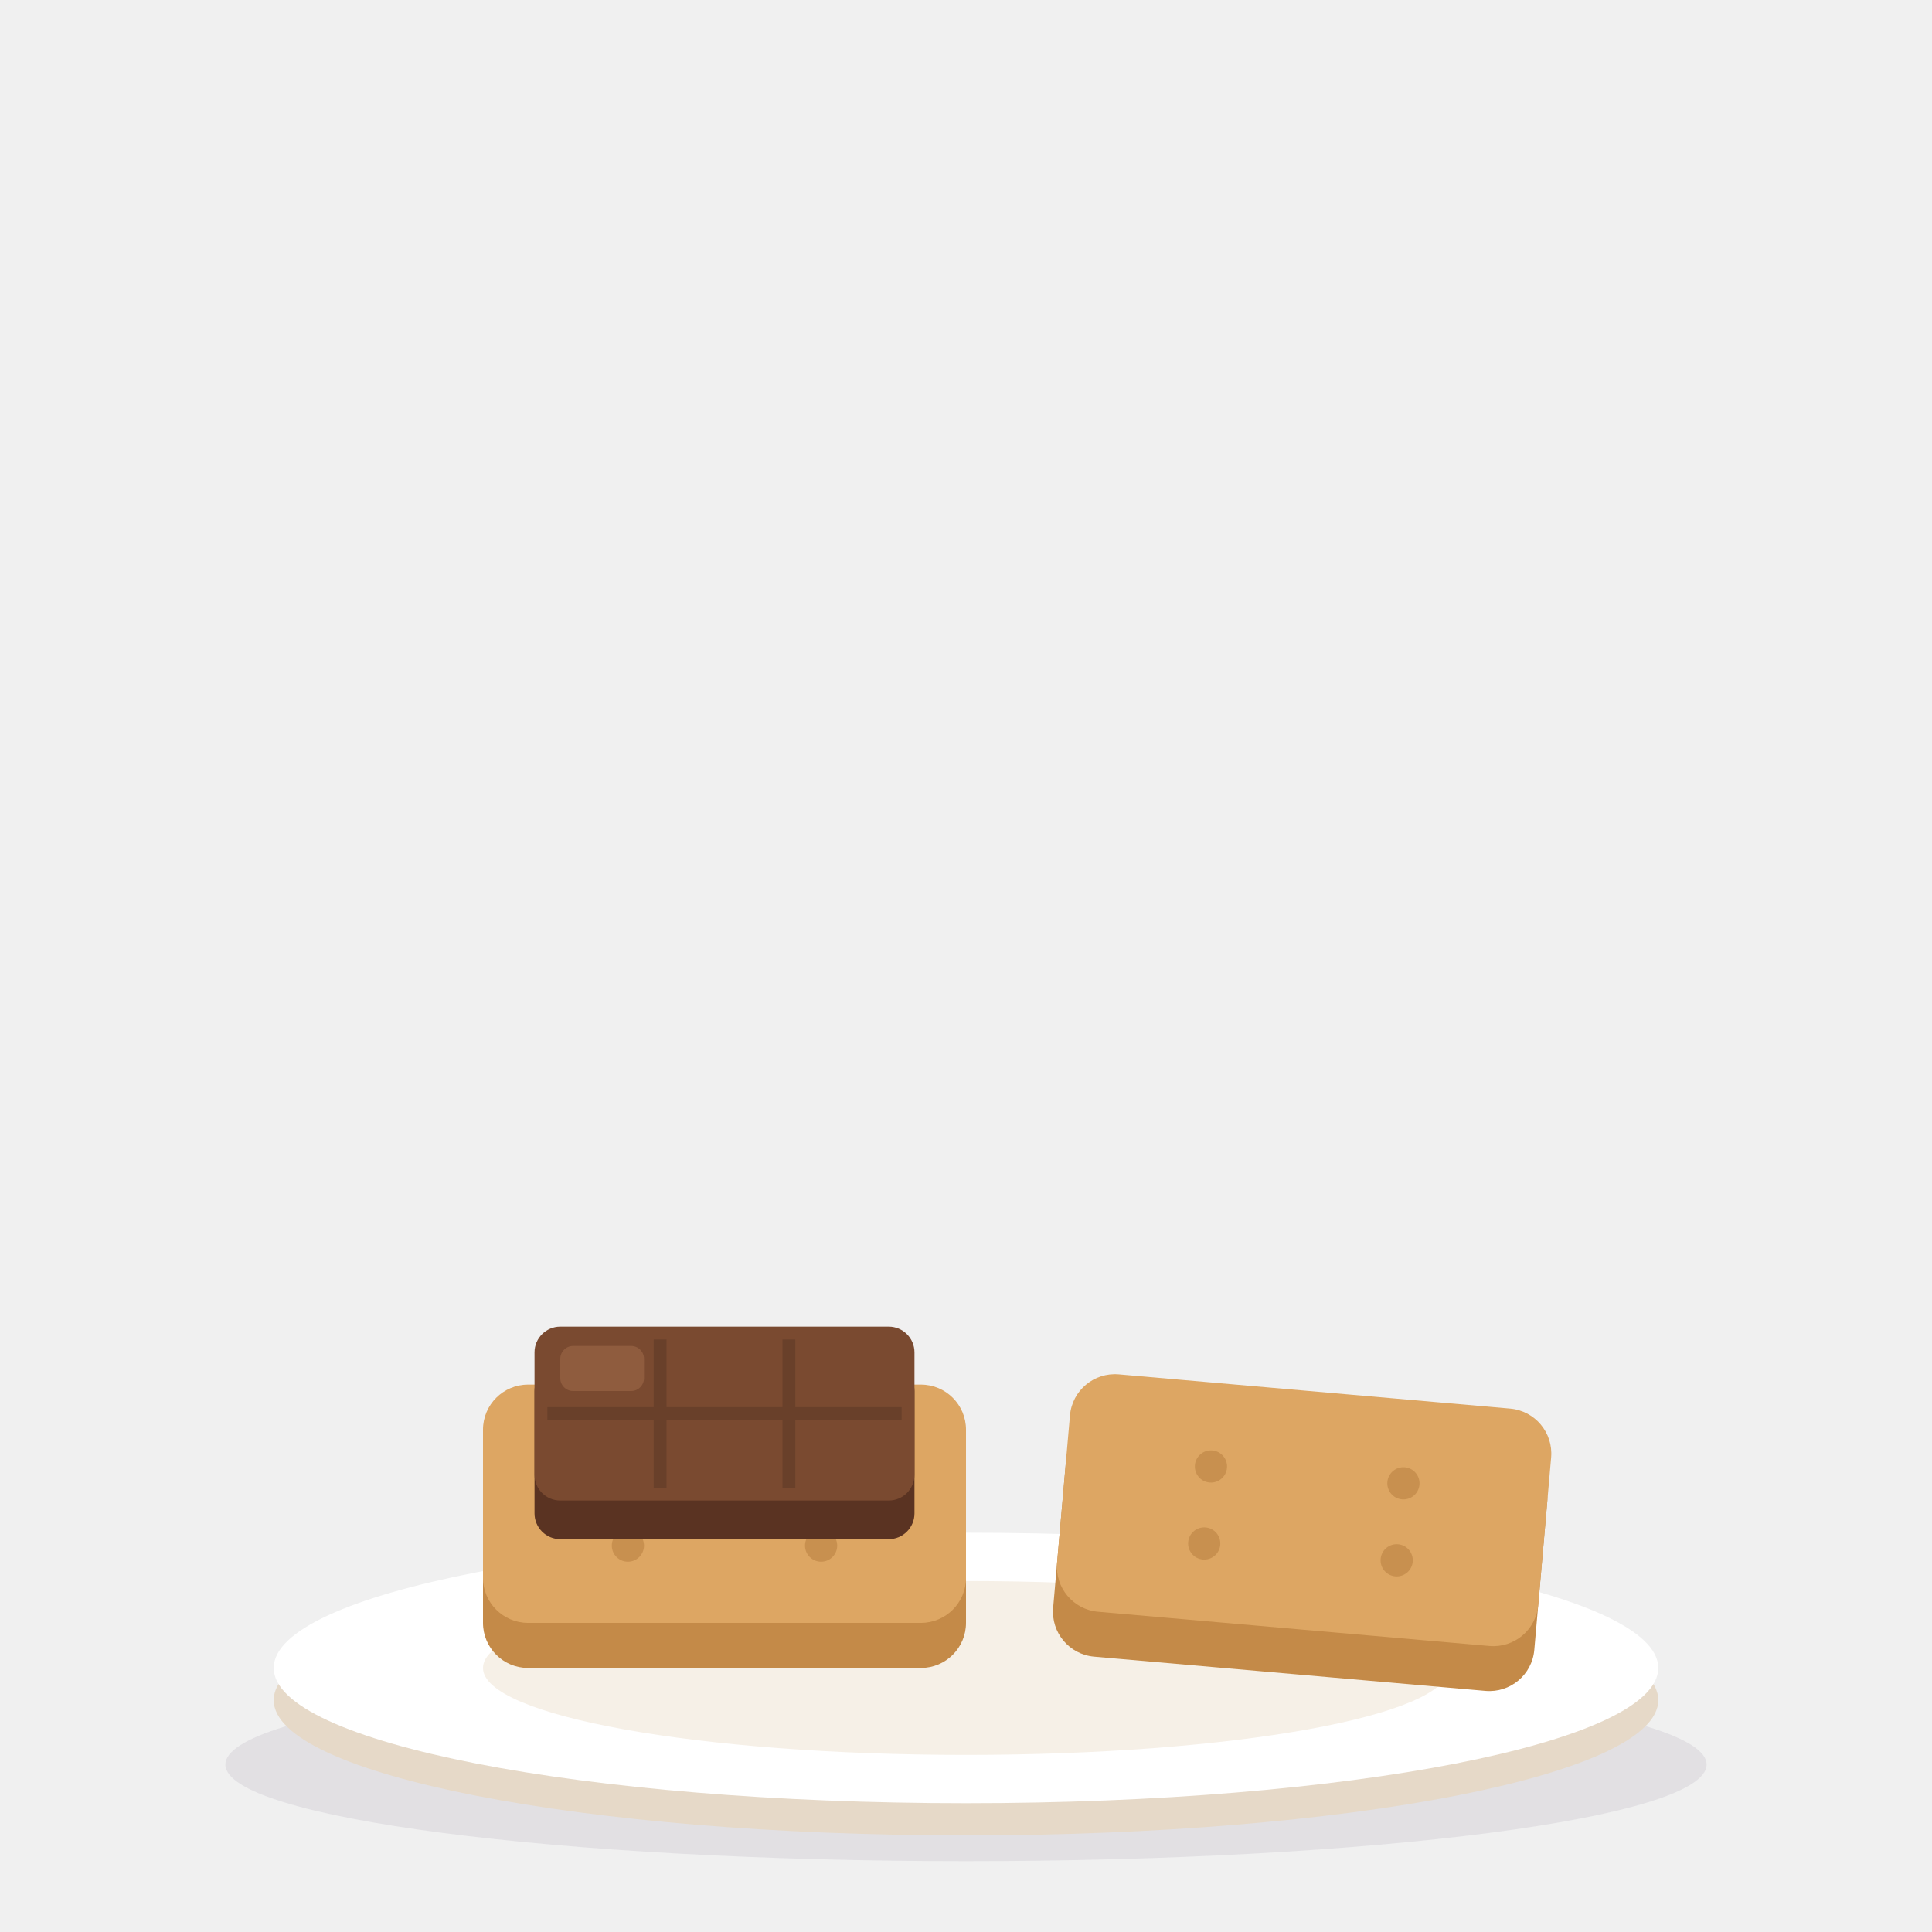
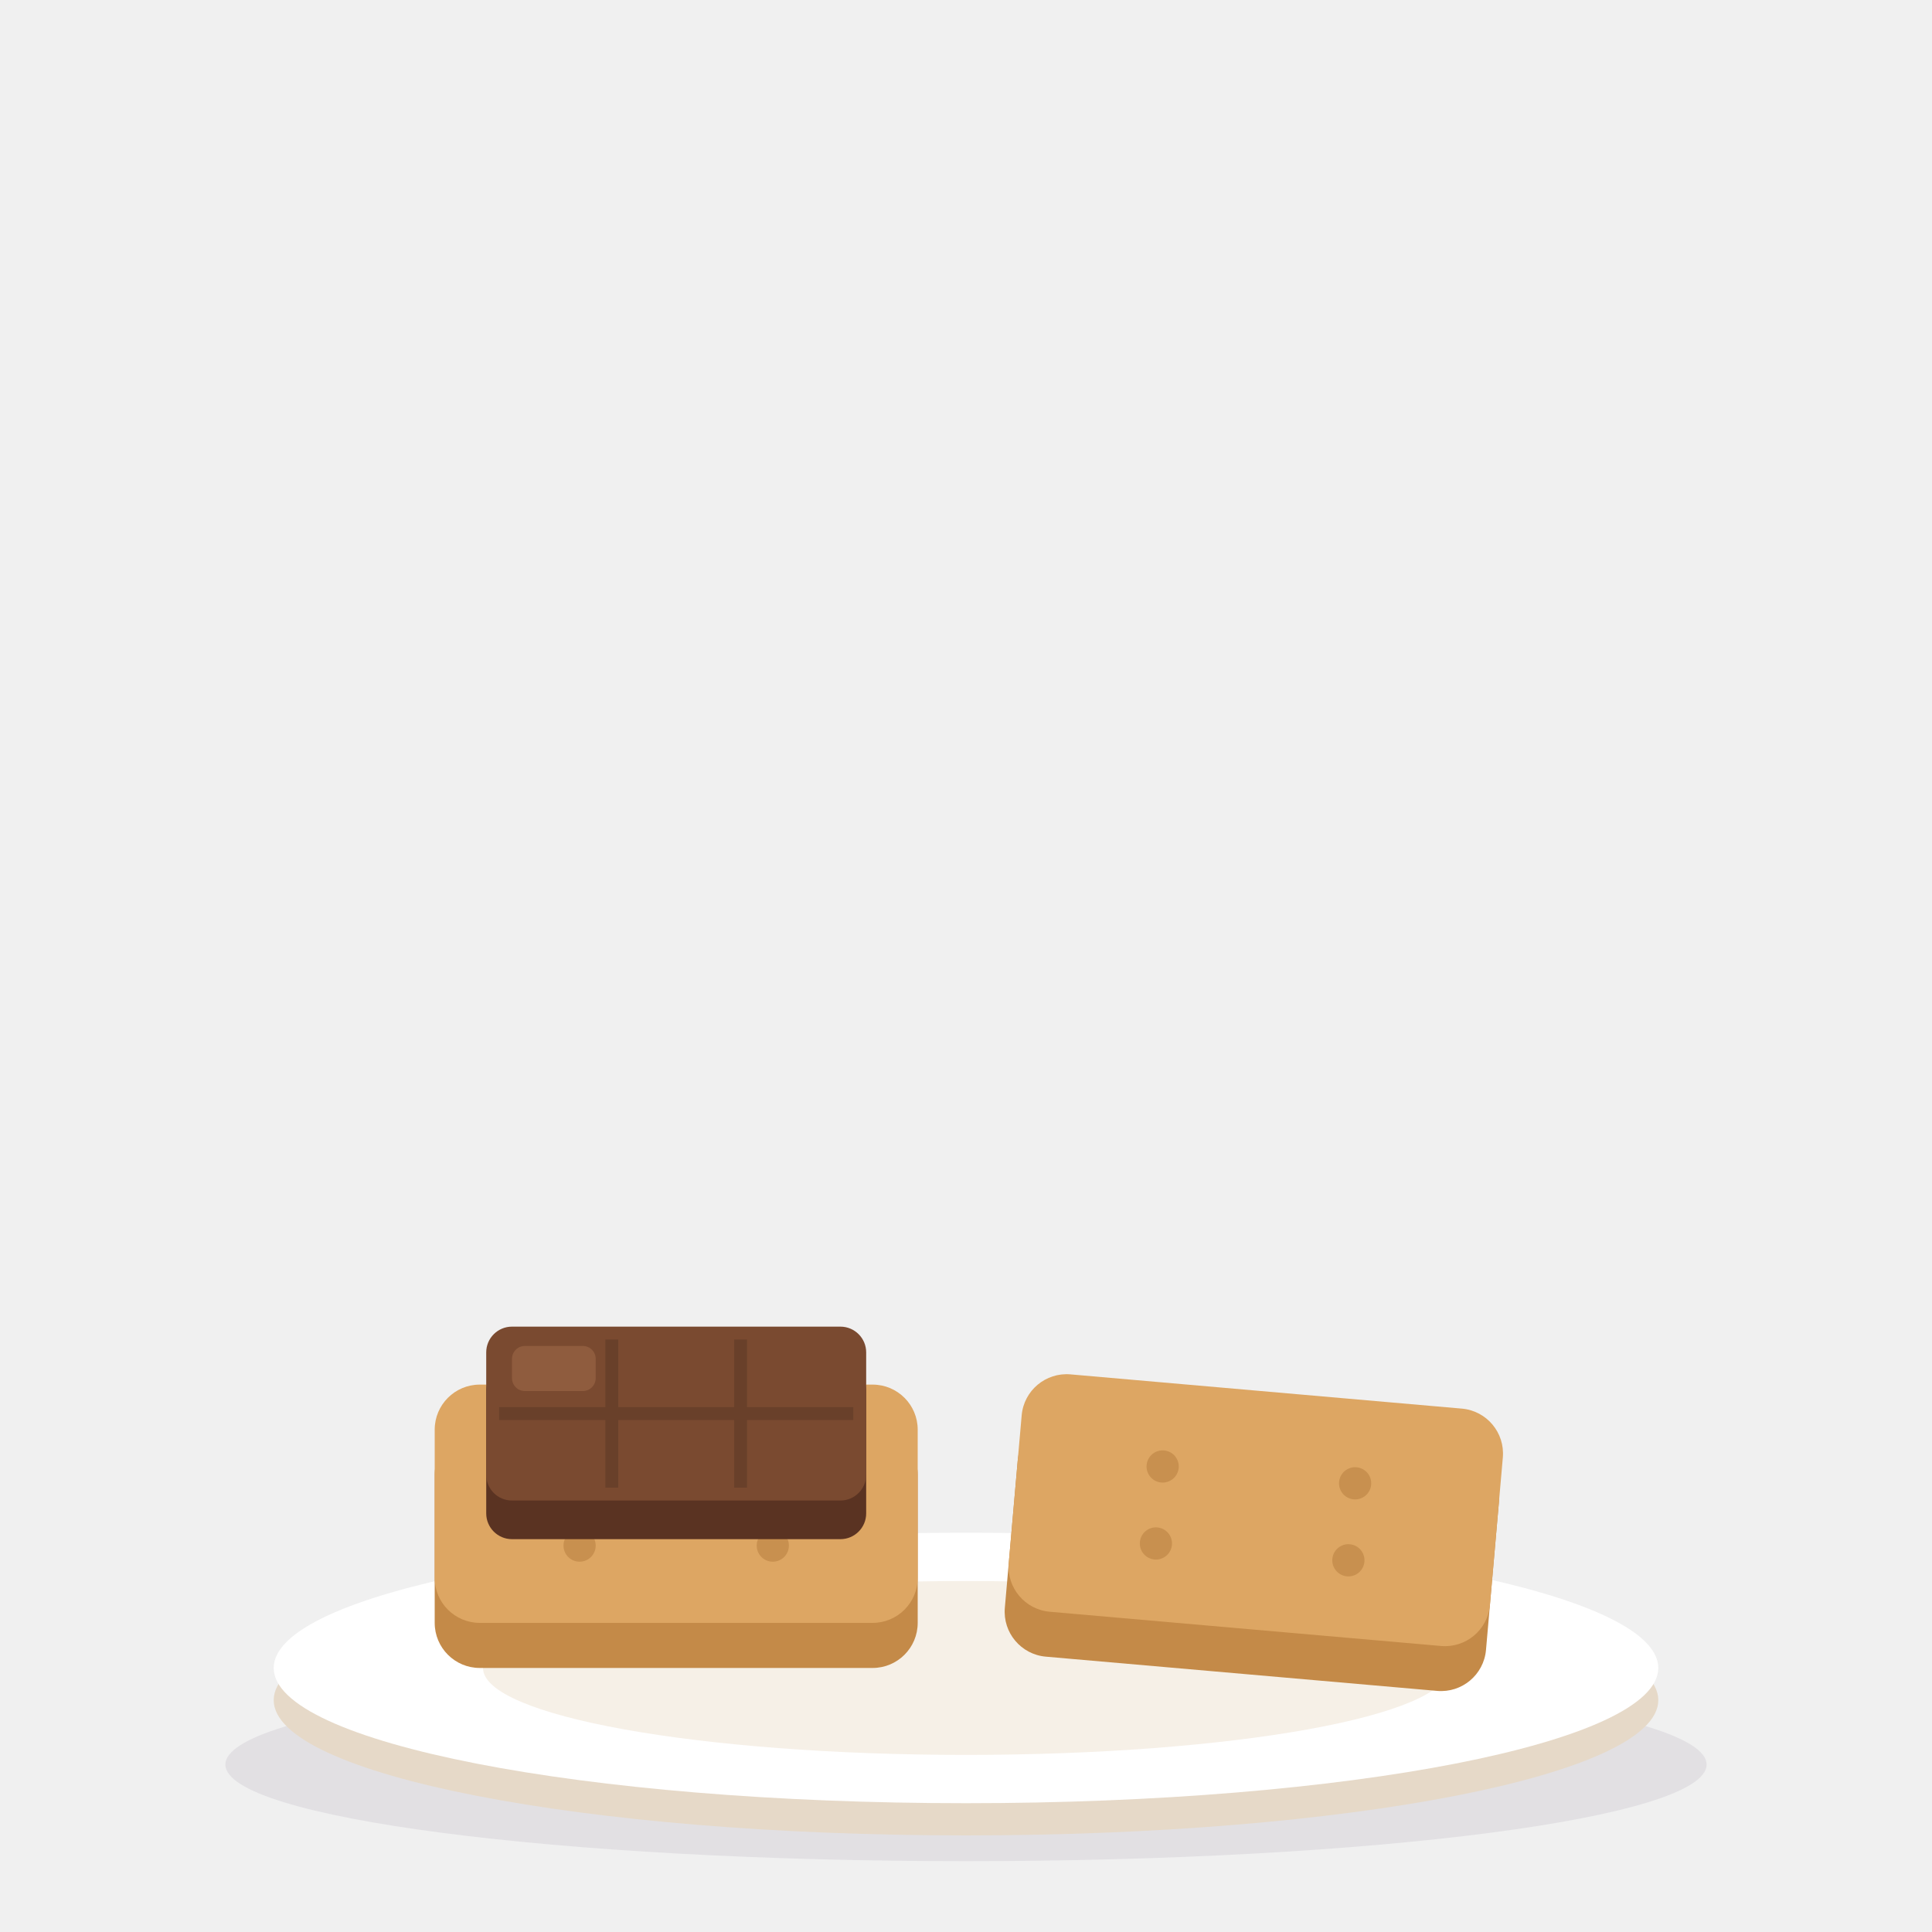
<svg xmlns="http://www.w3.org/2000/svg" viewBox="0 0 600 600" width="600" height="600">
  <ellipse cx="300" cy="548" rx="230" ry="30" fill="#3b2350" opacity="0.08" />
  <ellipse cx="300" cy="528" rx="215" ry="42" fill="#e6d9c8" />
  <ellipse cx="300" cy="518" rx="215" ry="42" fill="#ffffff" />
  <ellipse cx="300" cy="518" rx="150" ry="27" fill="#f6f0e7" />
-   <rect x="150" y="444" width="150" height="74" rx="14" fill="#c48a48" />
-   <rect x="150" y="430" width="150" height="74" rx="14" fill="#dda663" />
-   <circle cx="195" cy="456" r="5" fill="#c8904f" />
-   <circle cx="195" cy="480" r="5" fill="#c8904f" />
-   <circle cx="255" cy="456" r="5" fill="#c8904f" />
-   <circle cx="255" cy="480" r="5" fill="#c8904f" />
-   <g transform="rotate(5 405.0 469.0)">
-     <rect x="330" y="446" width="150" height="74" rx="14" fill="#c48a48" />
-     <rect x="330" y="432" width="150" height="74" rx="14" fill="#dda663" />
-     <circle cx="375" cy="458" r="5" fill="#c8904f" />
-     <circle cx="375" cy="482" r="5" fill="#c8904f" />
-     <circle cx="435" cy="458" r="5" fill="#c8904f" />
-     <circle cx="435" cy="482" r="5" fill="#c8904f" />
+   <g transform="translate(-15 0)">
+     <rect x="150" y="444" width="150" height="74" rx="14" fill="#c48a48" />
+     <rect x="150" y="430" width="150" height="74" rx="14" fill="#dda663" />
+     <circle cx="195" cy="456" r="5" fill="#c8904f" />
+     <circle cx="195" cy="480" r="5" fill="#c8904f" />
+     <circle cx="255" cy="456" r="5" fill="#c8904f" />
+     <circle cx="255" cy="480" r="5" fill="#c8904f" />
+     <g transform="rotate(5 405.0 469.0)">
+       <rect x="330" y="446" width="150" height="74" rx="14" fill="#c48a48" />
+       <rect x="330" y="432" width="150" height="74" rx="14" fill="#dda663" />
+       <circle cx="375" cy="458" r="5" fill="#c8904f" />
+       <circle cx="375" cy="482" r="5" fill="#c8904f" />
+       <circle cx="435" cy="458" r="5" fill="#c8904f" />
+       <circle cx="435" cy="482" r="5" fill="#c8904f" />
+     </g>
+     <rect x="166" y="424" width="118" height="54" rx="8" fill="#5a3322" />
+     <rect x="166" y="412" width="118" height="54" rx="8" fill="#7a4a30" />
+     <path d="M205 416 V462 M245 416 V462 M170 439 H280" stroke="#69402a" stroke-width="4" />
+     <rect x="174" y="418" width="26" height="14" rx="4" fill="#8f5c3e" />
  </g>
-   <rect x="166" y="424" width="118" height="54" rx="8" fill="#5a3322" />
-   <rect x="166" y="412" width="118" height="54" rx="8" fill="#7a4a30" />
-   <path d="M205 416 V462 M245 416 V462 M170 439 H280" stroke="#69402a" stroke-width="4" />
-   <rect x="174" y="418" width="26" height="14" rx="4" fill="#8f5c3e" />
</svg>
